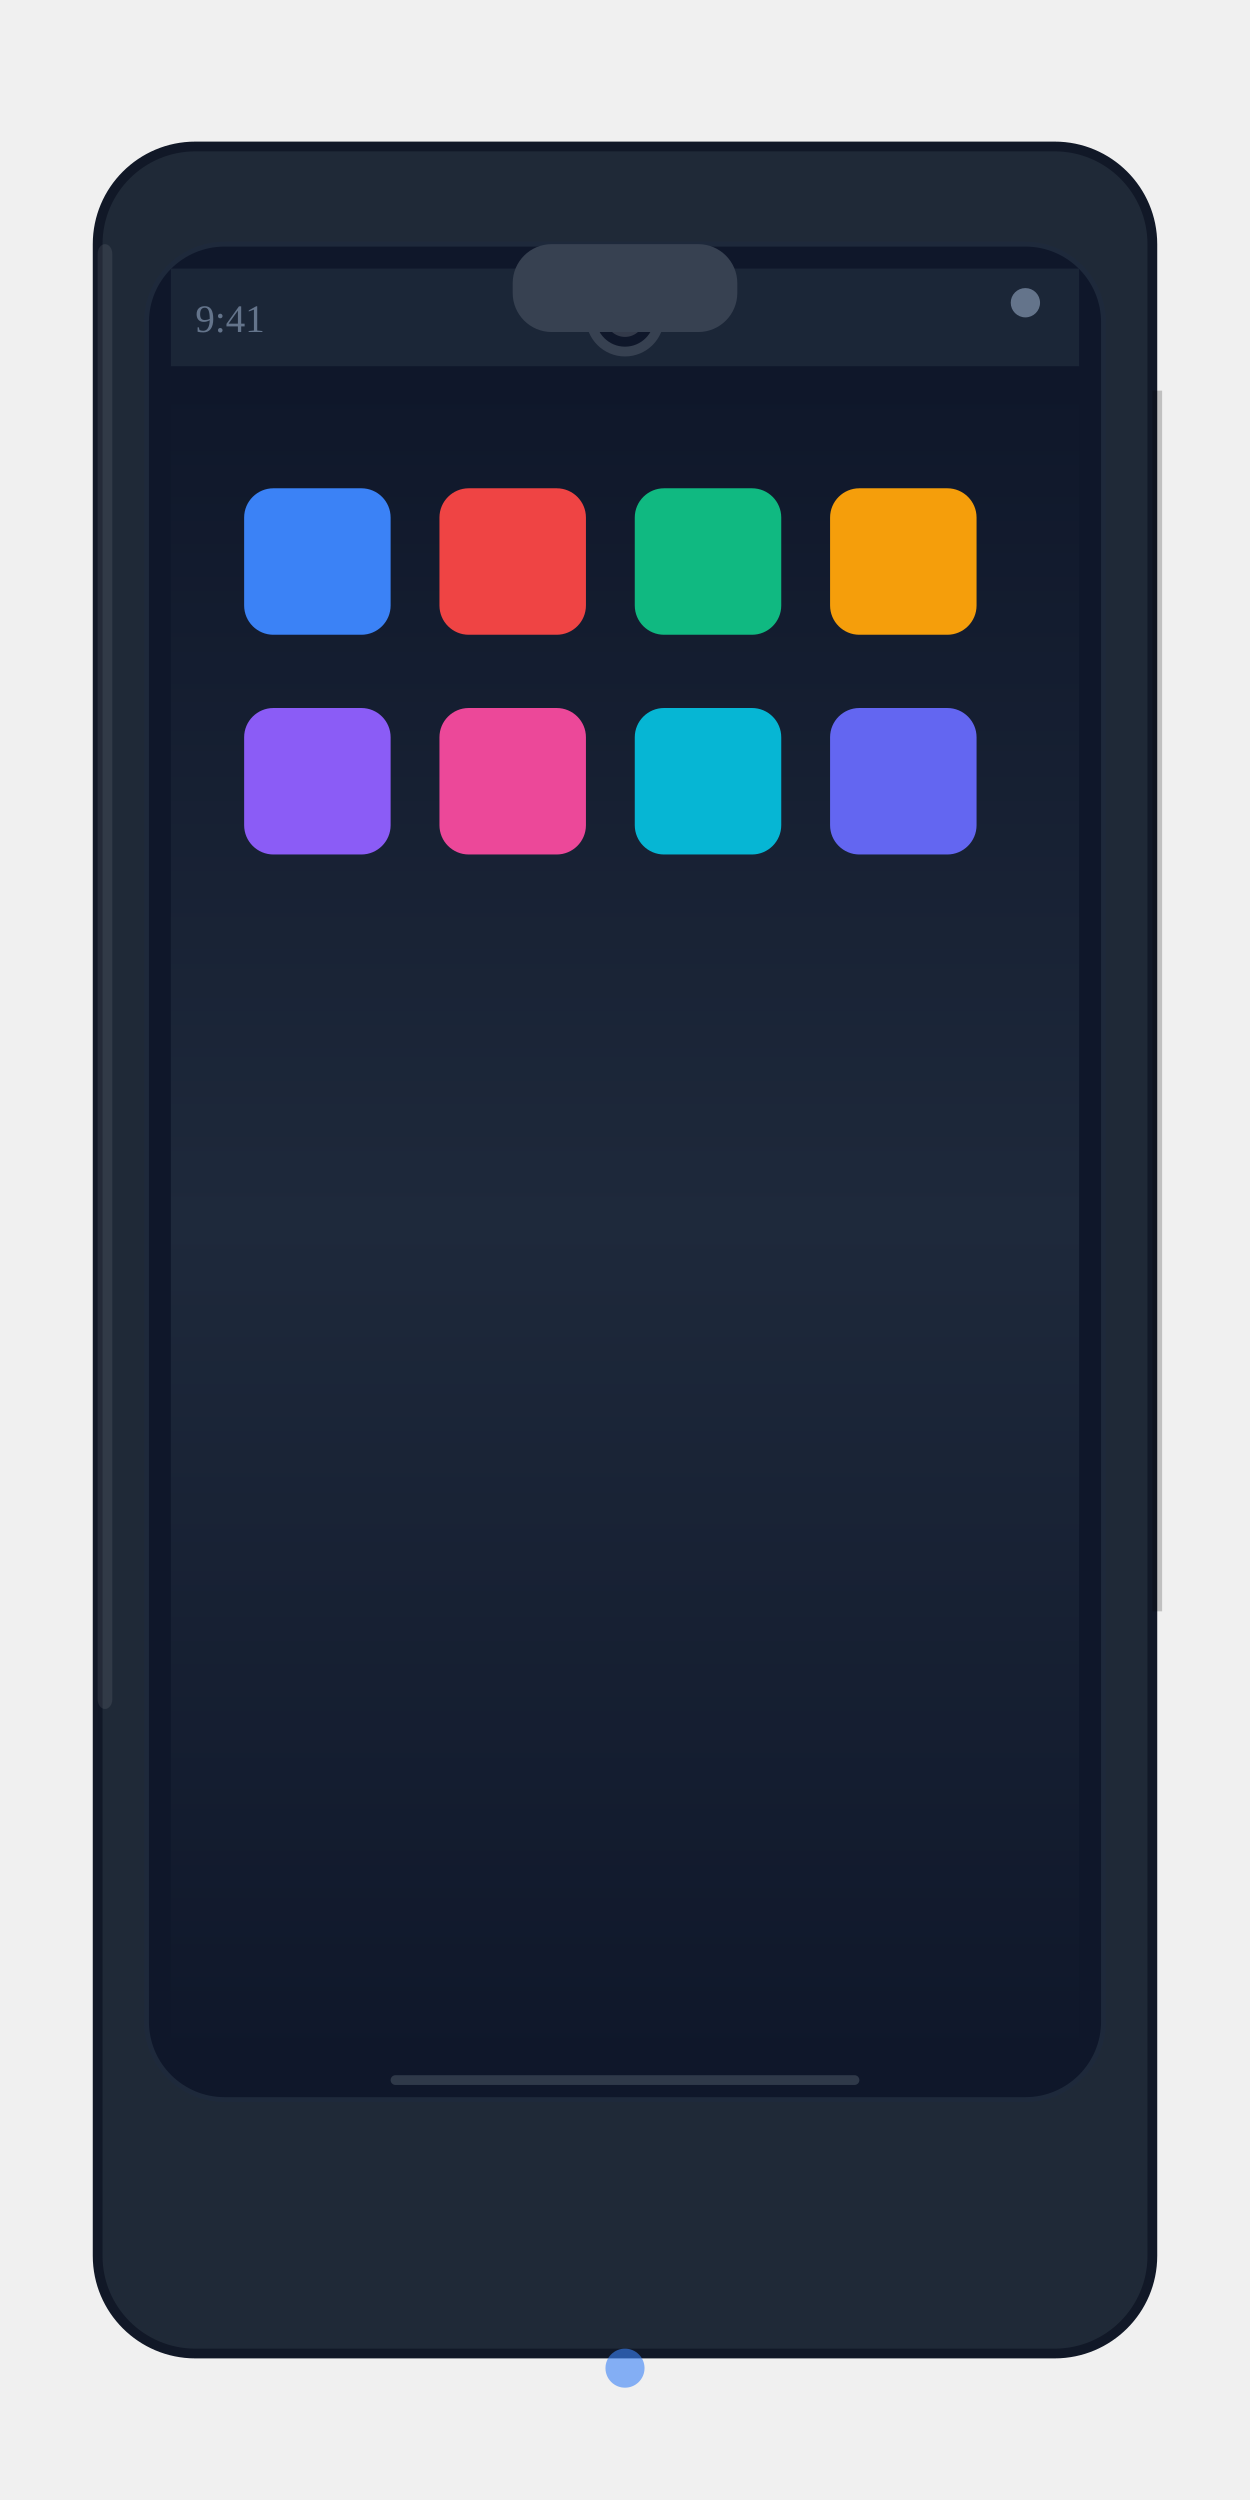
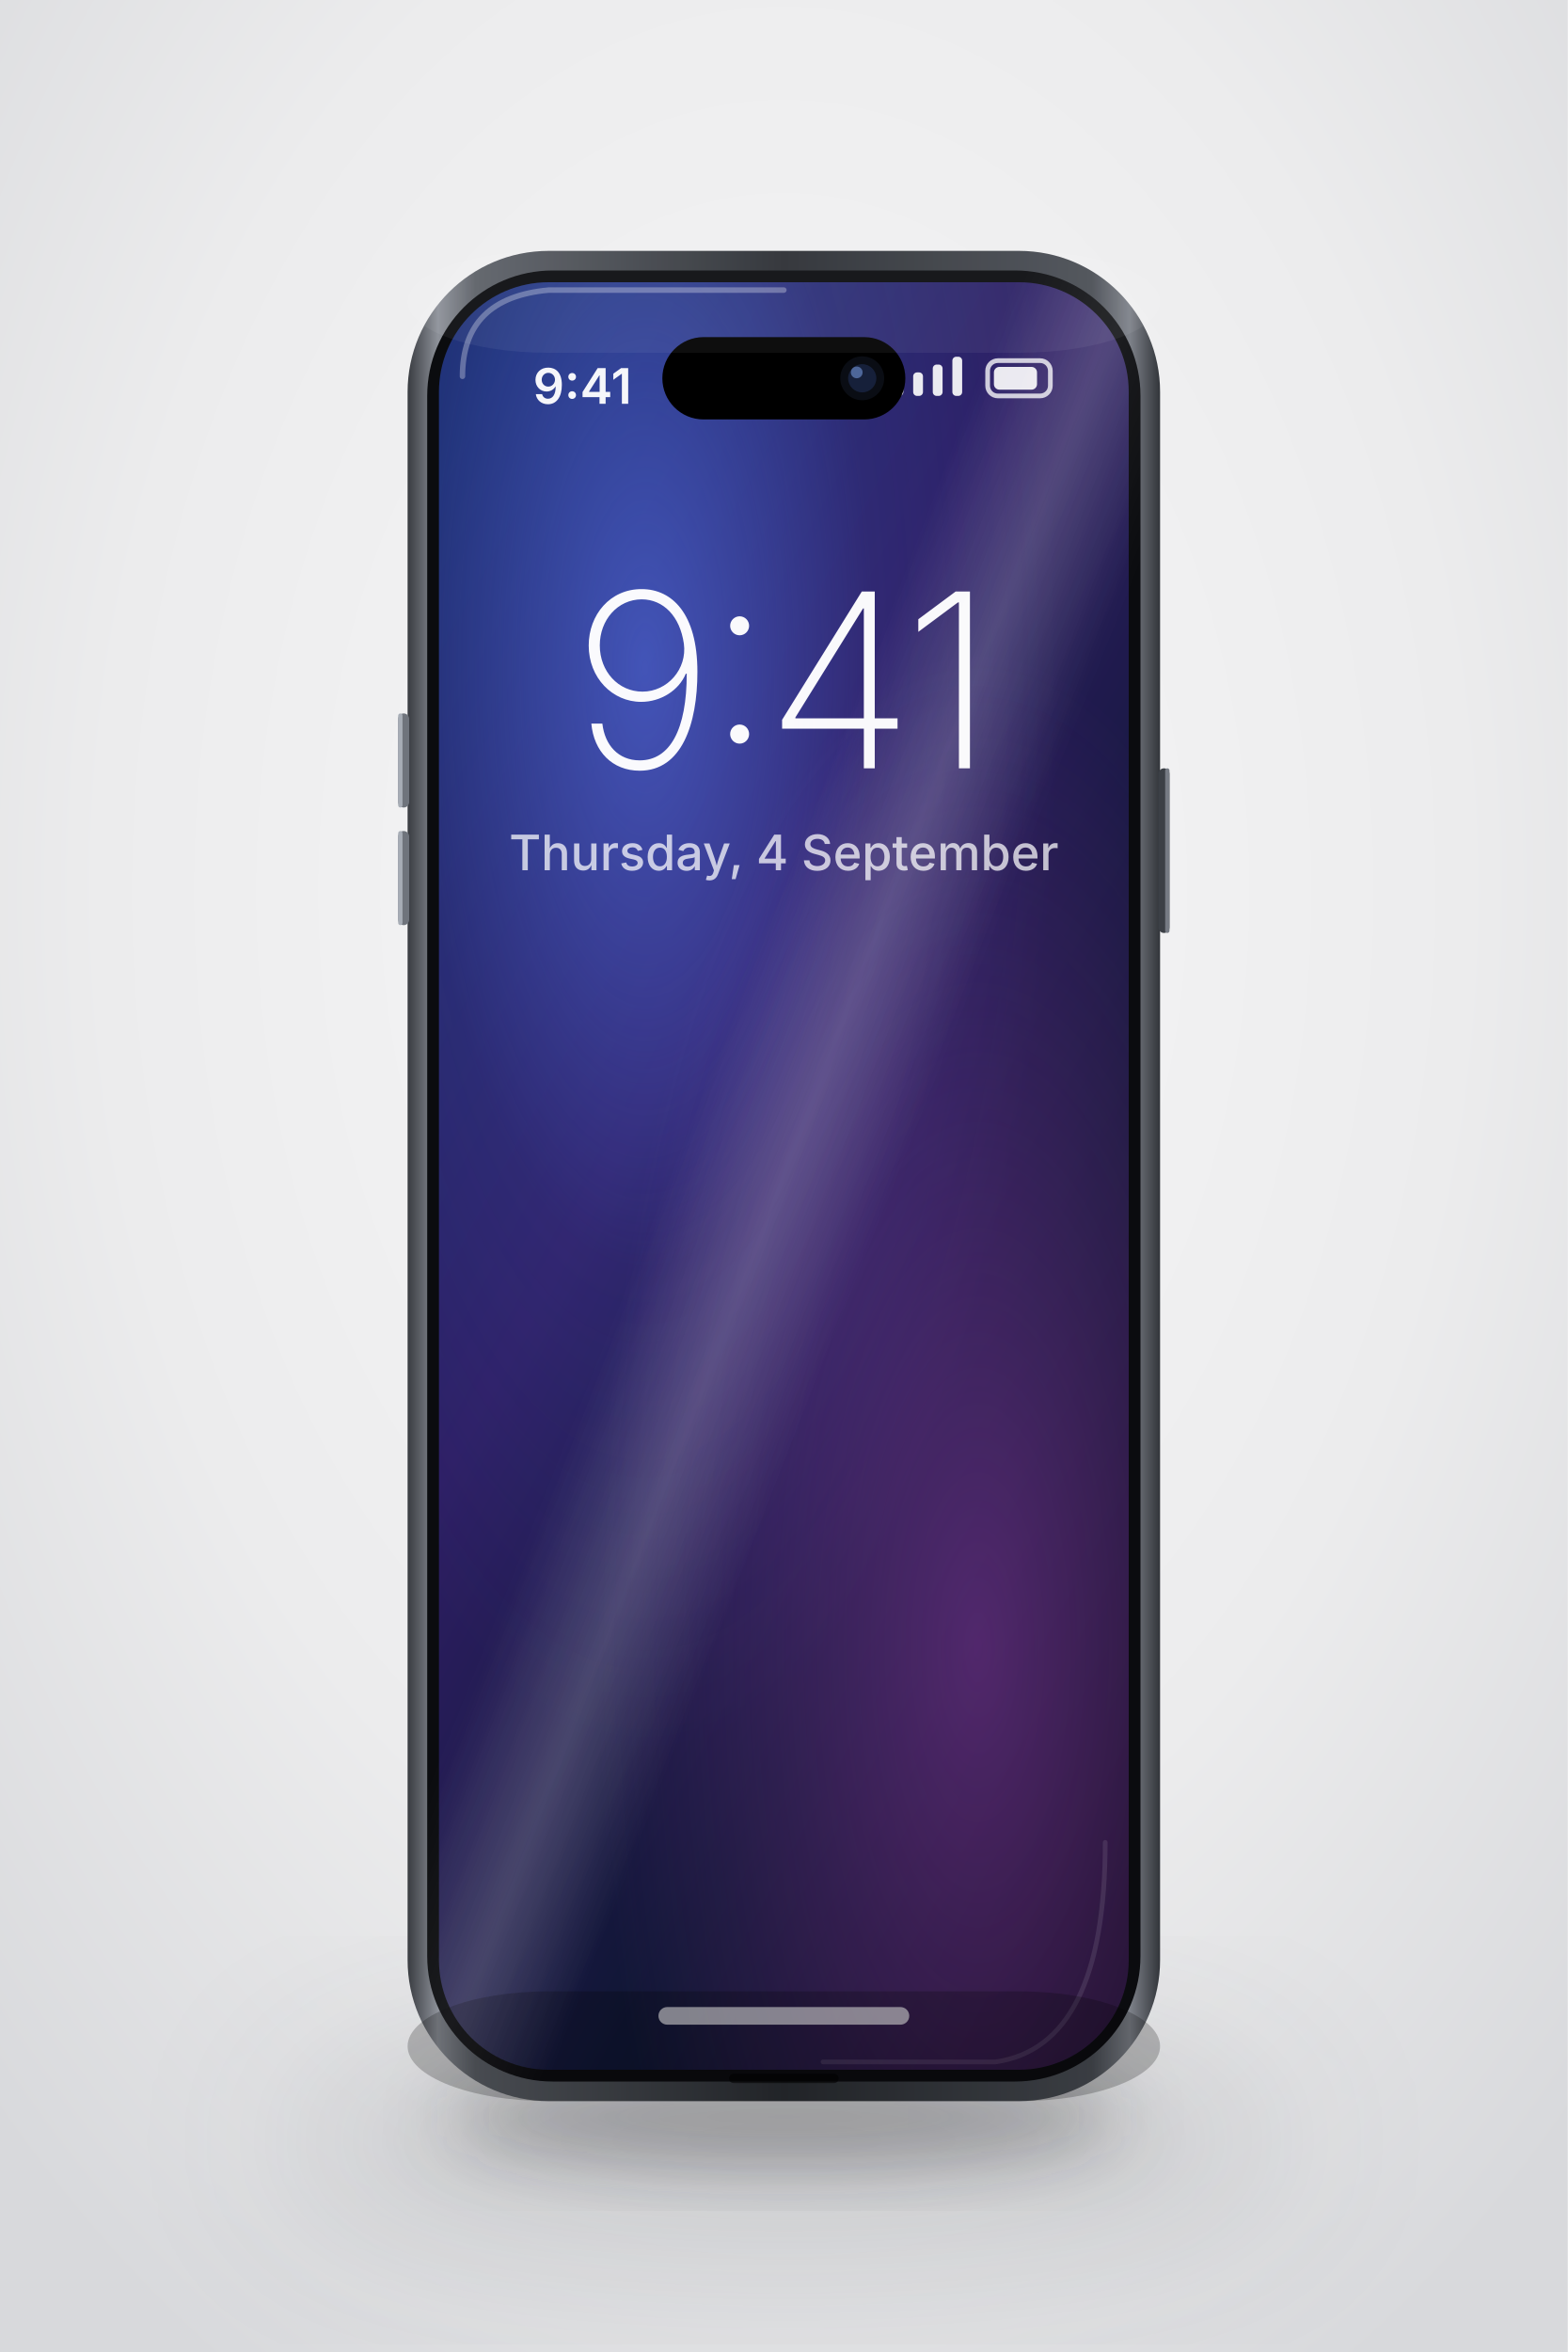
- <svg xmlns="http://www.w3.org/2000/svg" viewBox="0 0 256 512" preserveAspectRatio="xMidYMid meet">
+ <svg xmlns="http://www.w3.org/2000/svg" viewBox="0 0 400 600" preserveAspectRatio="xMidYMid meet">
  <defs>
-     <style>
-       .phone-body { fill: #1f2937; stroke: #111827; stroke-width: 2; }
-       .phone-screen { fill: #0f172a; stroke: #1e293b; stroke-width: 1; }
-       .phone-accent { fill: #3b82f6; }
-       .phone-camera { fill: #374151; }
-       .phone-reflection { fill: white; opacity: 0.15; }
-     </style>
+     <radialGradient id="backdrop" cx="50%" cy="38%" r="72%">
+       <stop offset="0%" stop-color="#f7f7f8" />
+       <stop offset="60%" stop-color="#ececed" />
+       <stop offset="100%" stop-color="#d8d9dc" />
+     </radialGradient>
+     <linearGradient id="frame" x1="0%" y1="0%" x2="100%" y2="0%">
+       <stop offset="0%" stop-color="#3a3d42" />
+       <stop offset="4%" stop-color="#8d9199" />
+       <stop offset="9%" stop-color="#5c6067" />
+       <stop offset="50%" stop-color="#2b2e33" />
+       <stop offset="91%" stop-color="#4a4e55" />
+       <stop offset="96%" stop-color="#7e828a" />
+       <stop offset="100%" stop-color="#33363b" />
+     </linearGradient>
+     <linearGradient id="wallpaper" x1="15%" y1="0%" x2="85%" y2="100%">
+       <stop offset="0%" stop-color="#1b2b6b" />
+       <stop offset="38%" stop-color="#2d1e63" />
+       <stop offset="72%" stop-color="#0f1633" />
+       <stop offset="100%" stop-color="#070a18" />
+     </linearGradient>
+     <radialGradient id="wallpaperBloom" cx="30%" cy="22%" r="60%">
+       <stop offset="0%" stop-color="#5b7cfa" stop-opacity="0.55" />
+       <stop offset="55%" stop-color="#5b7cfa" stop-opacity="0.10" />
+       <stop offset="100%" stop-color="#5b7cfa" stop-opacity="0" />
+     </radialGradient>
+     <radialGradient id="wallpaperBloom2" cx="78%" cy="76%" r="55%">
+       <stop offset="0%" stop-color="#c14bd6" stop-opacity="0.38" />
+       <stop offset="100%" stop-color="#c14bd6" stop-opacity="0" />
+     </radialGradient>
+     <linearGradient id="specular" x1="0%" y1="0%" x2="100%" y2="100%">
+       <stop offset="0%" stop-color="#ffffff" stop-opacity="0" />
+       <stop offset="42%" stop-color="#ffffff" stop-opacity="0" />
+       <stop offset="50%" stop-color="#ffffff" stop-opacity="0.13" />
+       <stop offset="58%" stop-color="#ffffff" stop-opacity="0" />
+       <stop offset="100%" stop-color="#ffffff" stop-opacity="0" />
+     </linearGradient>
+     <radialGradient id="lensGlass" cx="34%" cy="30%" r="78%">
+       <stop offset="0%" stop-color="#4b5b7a" />
+       <stop offset="30%" stop-color="#1a2133" />
+       <stop offset="70%" stop-color="#070a12" />
+       <stop offset="100%" stop-color="#12161f" />
+     </radialGradient>
+     <filter id="contactBlur" x="-50%" y="-50%" width="200%" height="200%">
+       <feGaussianBlur stdDeviation="9" />
+     </filter>
+     <filter id="ambientBlur" x="-50%" y="-50%" width="200%" height="200%">
+       <feGaussianBlur stdDeviation="22" />
+     </filter>
+     <clipPath id="screenClip">
+       <rect x="112" y="72" width="176" height="456" rx="28" />
+     </clipPath>
  </defs>
-   <rect x="20" y="30" width="216" height="452" rx="20" class="phone-body" />
-   <rect x="30" y="50" width="196" height="380" rx="16" class="phone-screen" />
-   <rect x="35" y="55" width="186" height="20" fill="#1e293b" opacity="0.8" />
-   <text x="40" y="68" font-size="8" fill="#64748b">9:41</text>
-   <circle cx="210" cy="62" r="3" fill="#64748b" />
-   <defs>
-     <linearGradient id="screen-grad" x1="0%" y1="0%" x2="0%" y2="100%">
-       <stop offset="0%" style="stop-color:#0f172a;stop-opacity:1" />
-       <stop offset="50%" style="stop-color:#1e293b;stop-opacity:1" />
-       <stop offset="100%" style="stop-color:#0f172a;stop-opacity:1" />
-     </linearGradient>
-   </defs>
-   <rect x="35" y="80" width="186" height="340" fill="url(#screen-grad)" />
-   <rect x="50" y="100" width="30" height="30" rx="6" class="phone-accent" />
-   <rect x="90" y="100" width="30" height="30" rx="6" fill="#ef4444" />
-   <rect x="130" y="100" width="30" height="30" rx="6" fill="#10b981" />
-   <rect x="170" y="100" width="30" height="30" rx="6" fill="#f59e0b" />
-   <rect x="50" y="145" width="30" height="30" rx="6" fill="#8b5cf6" />
-   <rect x="90" y="145" width="30" height="30" rx="6" fill="#ec4899" />
-   <rect x="130" y="145" width="30" height="30" rx="6" fill="#06b6d4" />
-   <rect x="170" y="145" width="30" height="30" rx="6" fill="#6366f1" />
-   <circle cx="128" cy="65" r="8" class="phone-camera" />
-   <circle cx="128" cy="65" r="6" fill="#0f172a" />
-   <circle cx="128" cy="65" r="4" class="phone-reflection" />
-   <rect x="105" y="50" width="46" height="18" rx="8" class="phone-camera" />
-   <rect x="80" y="425" width="96" height="2" rx="1" fill="#374151" opacity="0.8" />
-   <rect x="20" y="50" width="3" height="300" fill="white" opacity="0.08" rx="2" />
-   <rect x="236" y="80" width="2" height="250" fill="black" opacity="0.2" />
-   <circle cx="128" cy="485" r="4" fill="#3b82f6" opacity="0.6" />
+   <rect width="400" height="600" fill="url(#backdrop)" />
+   <ellipse cx="200" cy="546" rx="128" ry="26" fill="#2b2d33" opacity="0.16" filter="url(#ambientBlur)" />
+   <ellipse cx="200" cy="540" rx="86" ry="12" fill="#1c1e24" opacity="0.34" filter="url(#contactBlur)" />
+   <rect x="104" y="64" width="192" height="472" rx="36" fill="url(#frame)" />
+   <rect x="109" y="69" width="182" height="462" rx="32" fill="#0b0c0f" />
+   <g clip-path="url(#screenClip)">
+     <rect x="112" y="72" width="176" height="456" fill="url(#wallpaper)" />
+     <rect x="112" y="72" width="176" height="456" fill="url(#wallpaperBloom)" />
+     <rect x="112" y="72" width="176" height="456" fill="url(#wallpaperBloom2)" />
+     <text x="136" y="103" font-family="system-ui,-apple-system,'Segoe UI',sans-serif" font-size="12.5" font-weight="600" fill="#ffffff" opacity="0.95">9:41</text>
+     <g fill="#ffffff" opacity="0.9">
+       <rect x="228" y="97" width="2.5" height="4" rx="1" />
+       <rect x="233" y="95" width="2.5" height="6" rx="1" />
+       <rect x="238" y="93" width="2.5" height="8" rx="1" />
+       <rect x="243" y="91" width="2.5" height="10" rx="1" />
+       <rect x="252" y="92" width="16" height="9" rx="2.6" fill="none" stroke="#ffffff" stroke-width="1.2" opacity="0.85" />
+       <rect x="253.6" y="93.6" width="11" height="5.8" rx="1.4" />
+     </g>
+     <text x="200" y="196" text-anchor="middle" font-family="system-ui,-apple-system,'Segoe UI',sans-serif" font-size="62" font-weight="250" fill="#ffffff" opacity="0.97" letter-spacing="-2">9:41</text>
+     <text x="200" y="222" text-anchor="middle" font-family="system-ui,-apple-system,'Segoe UI',sans-serif" font-size="12.5" font-weight="500" fill="#ffffff" opacity="0.72">Thursday, 4 September</text>
+     <rect x="168" y="512" width="64" height="4.5" rx="2.25" fill="#ffffff" opacity="0.62" />
+     <rect x="112" y="72" width="176" height="456" fill="url(#specular)" />
+   </g>
+   <rect x="169" y="86" width="62" height="21" rx="10.5" fill="#000000" />
+   <circle cx="220" cy="96.5" r="5.6" fill="#0a0d14" />
+   <circle cx="220" cy="96.5" r="3.6" fill="#16203a" />
+   <circle cx="218.6" cy="95" r="1.5" fill="#5f7db8" opacity="0.75" />
+   <path d="M 118 96 Q 118 76 140 74 L 200 74" stroke="#ffffff" stroke-opacity="0.30" stroke-width="1.4" fill="none" stroke-linecap="round" />
+   <path d="M 282 470 Q 282 522 254 526 L 210 526" stroke="#ffffff" stroke-opacity="0.10" stroke-width="1.2" fill="none" stroke-linecap="round" />
+   <rect x="104" y="64" width="192" height="26" rx="36" fill="#ffffff" opacity="0.055" />
+   <rect x="104" y="508" width="192" height="28" rx="36" fill="#000000" opacity="0.22" />
+   <g>
+     <rect x="101.6" y="182" width="2.8" height="24" rx="1.4" fill="#6f747c" />
+     <rect x="101.6" y="182" width="1.1" height="24" rx="0.55" fill="#a7adb6" />
+     <rect x="101.6" y="212" width="2.8" height="24" rx="1.4" fill="#6f747c" />
+     <rect x="101.6" y="212" width="1.1" height="24" rx="0.55" fill="#a7adb6" />
+     <rect x="295.6" y="196" width="2.8" height="42" rx="1.4" fill="#3c4046" />
+     <rect x="297.3" y="196" width="1.1" height="42" rx="0.55" fill="#767b84" />
+   </g>
+   <rect x="186" y="529" width="28" height="2.4" rx="1.2" fill="#000000" opacity="0.55" />
+   <rect x="109" y="69" width="182" height="462" rx="32" fill="url(#specular)" opacity="0.55" />
</svg>
